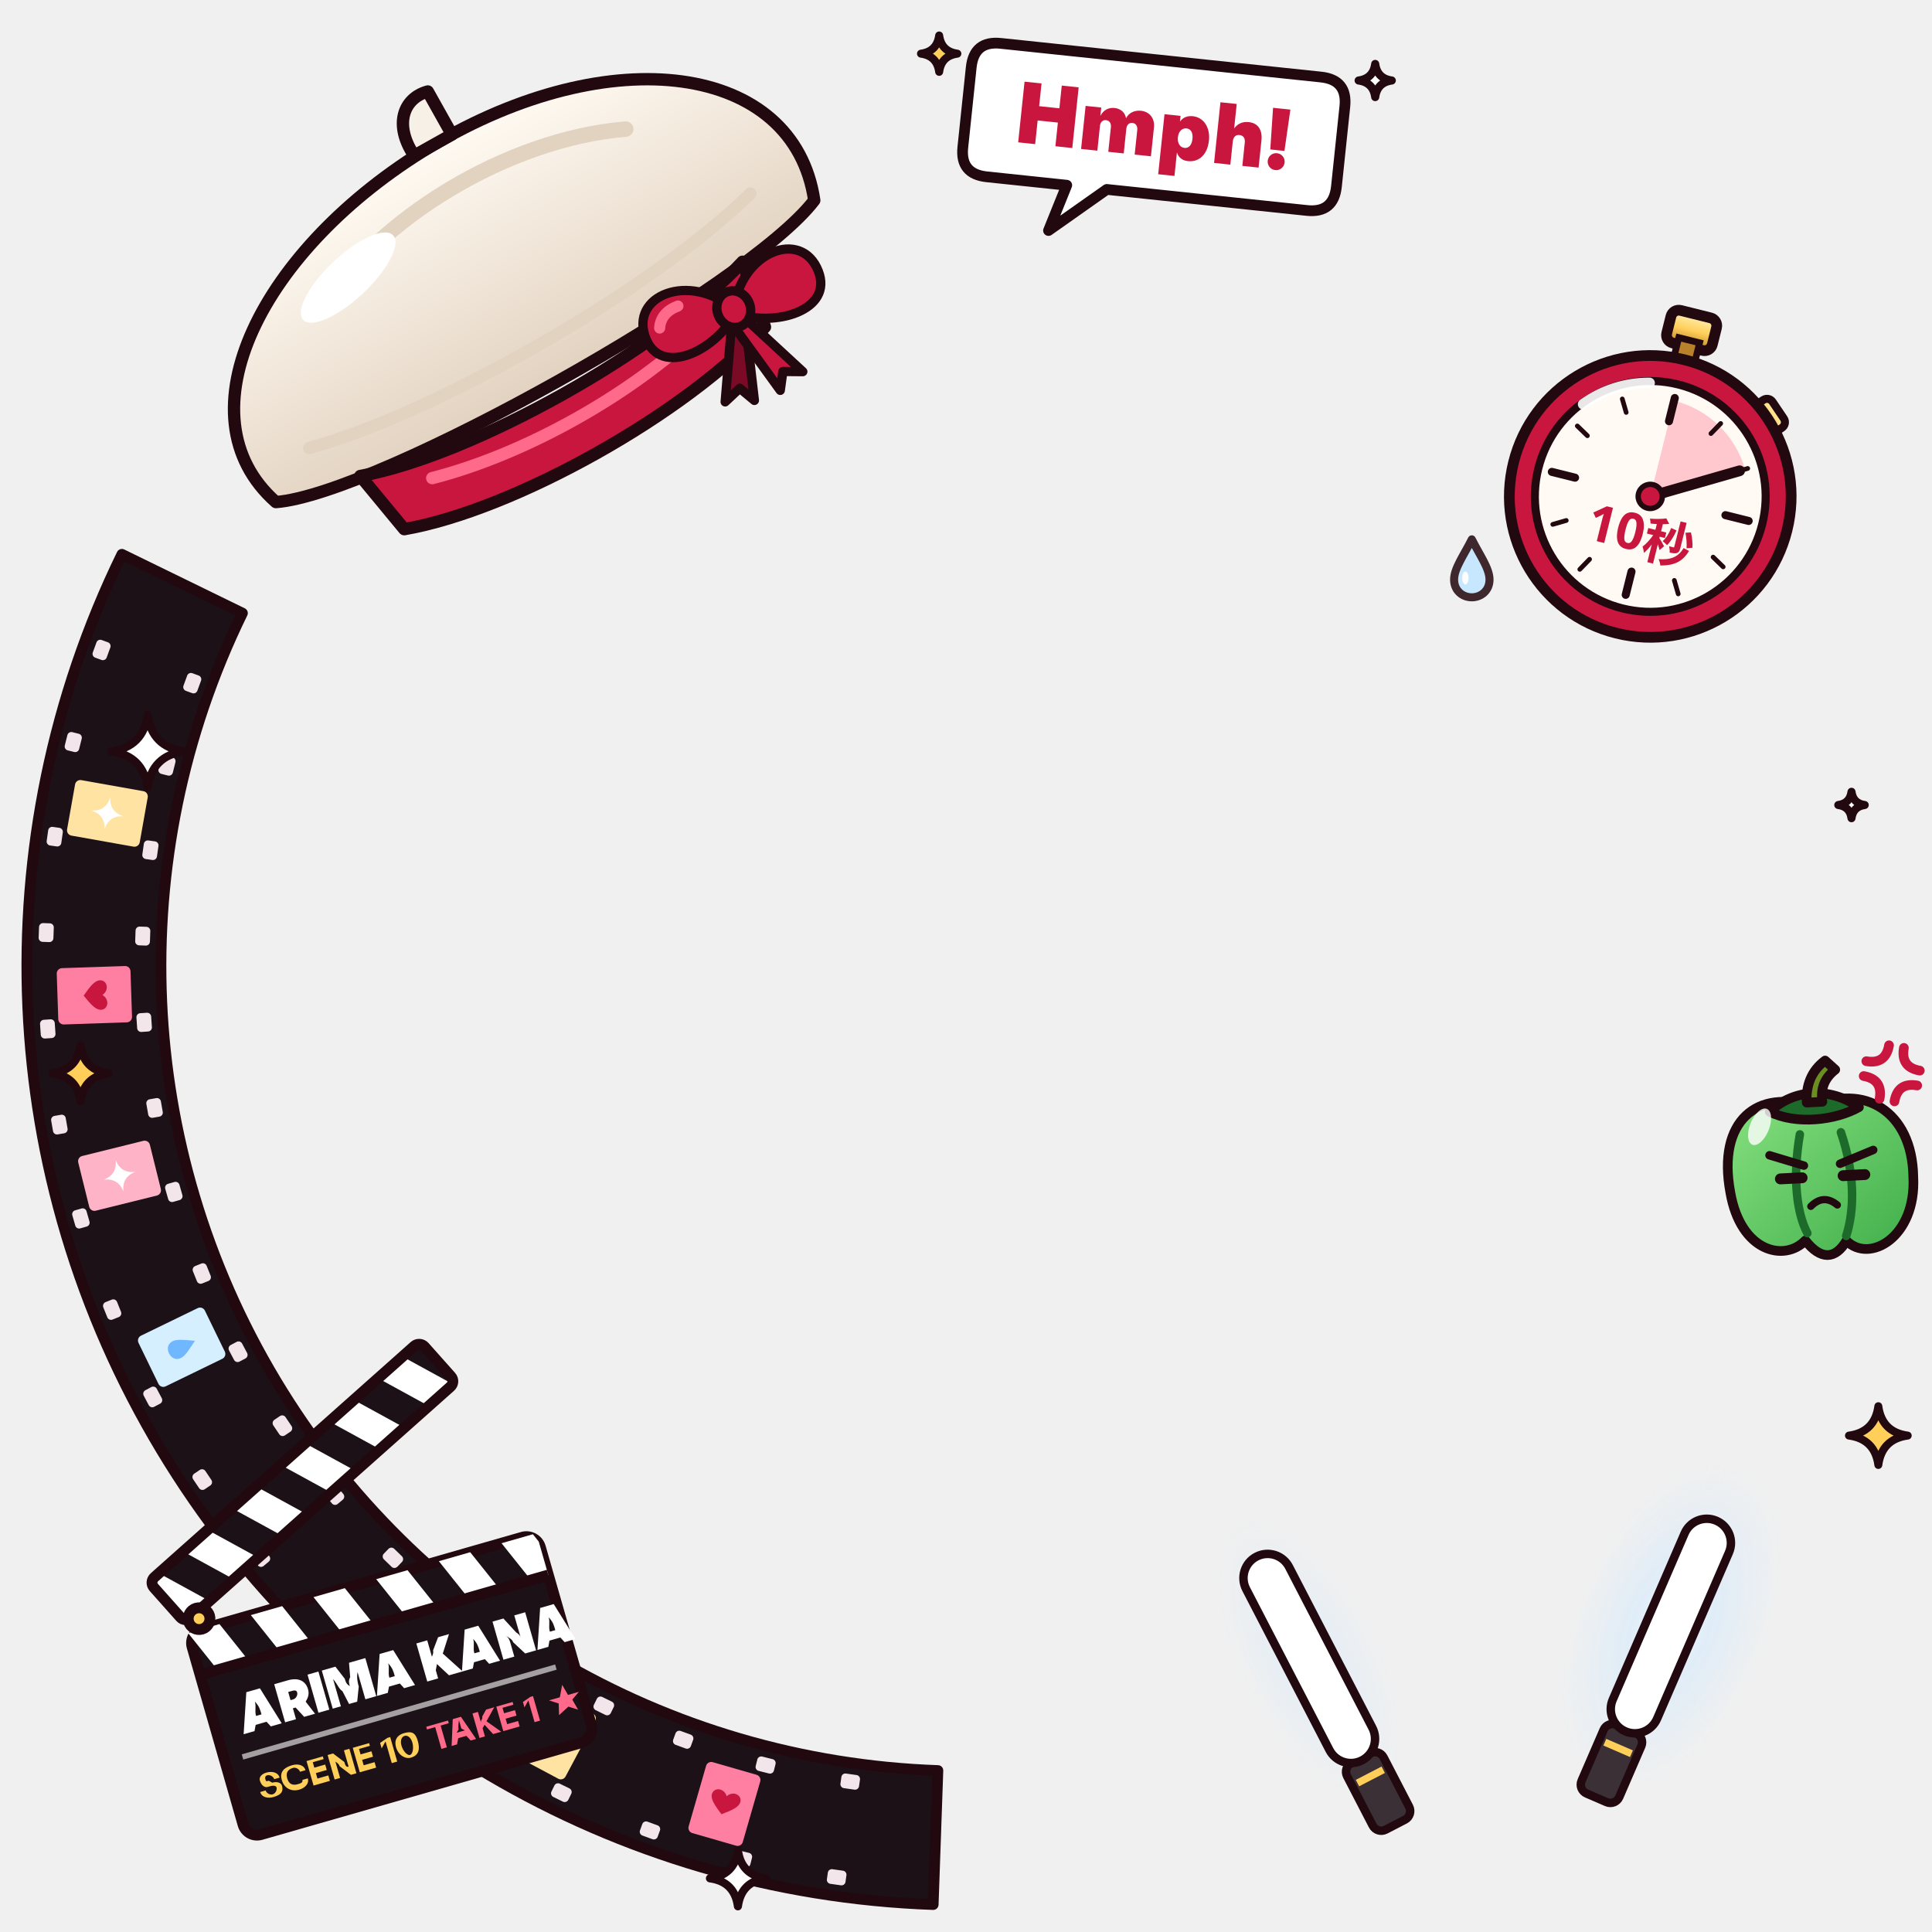
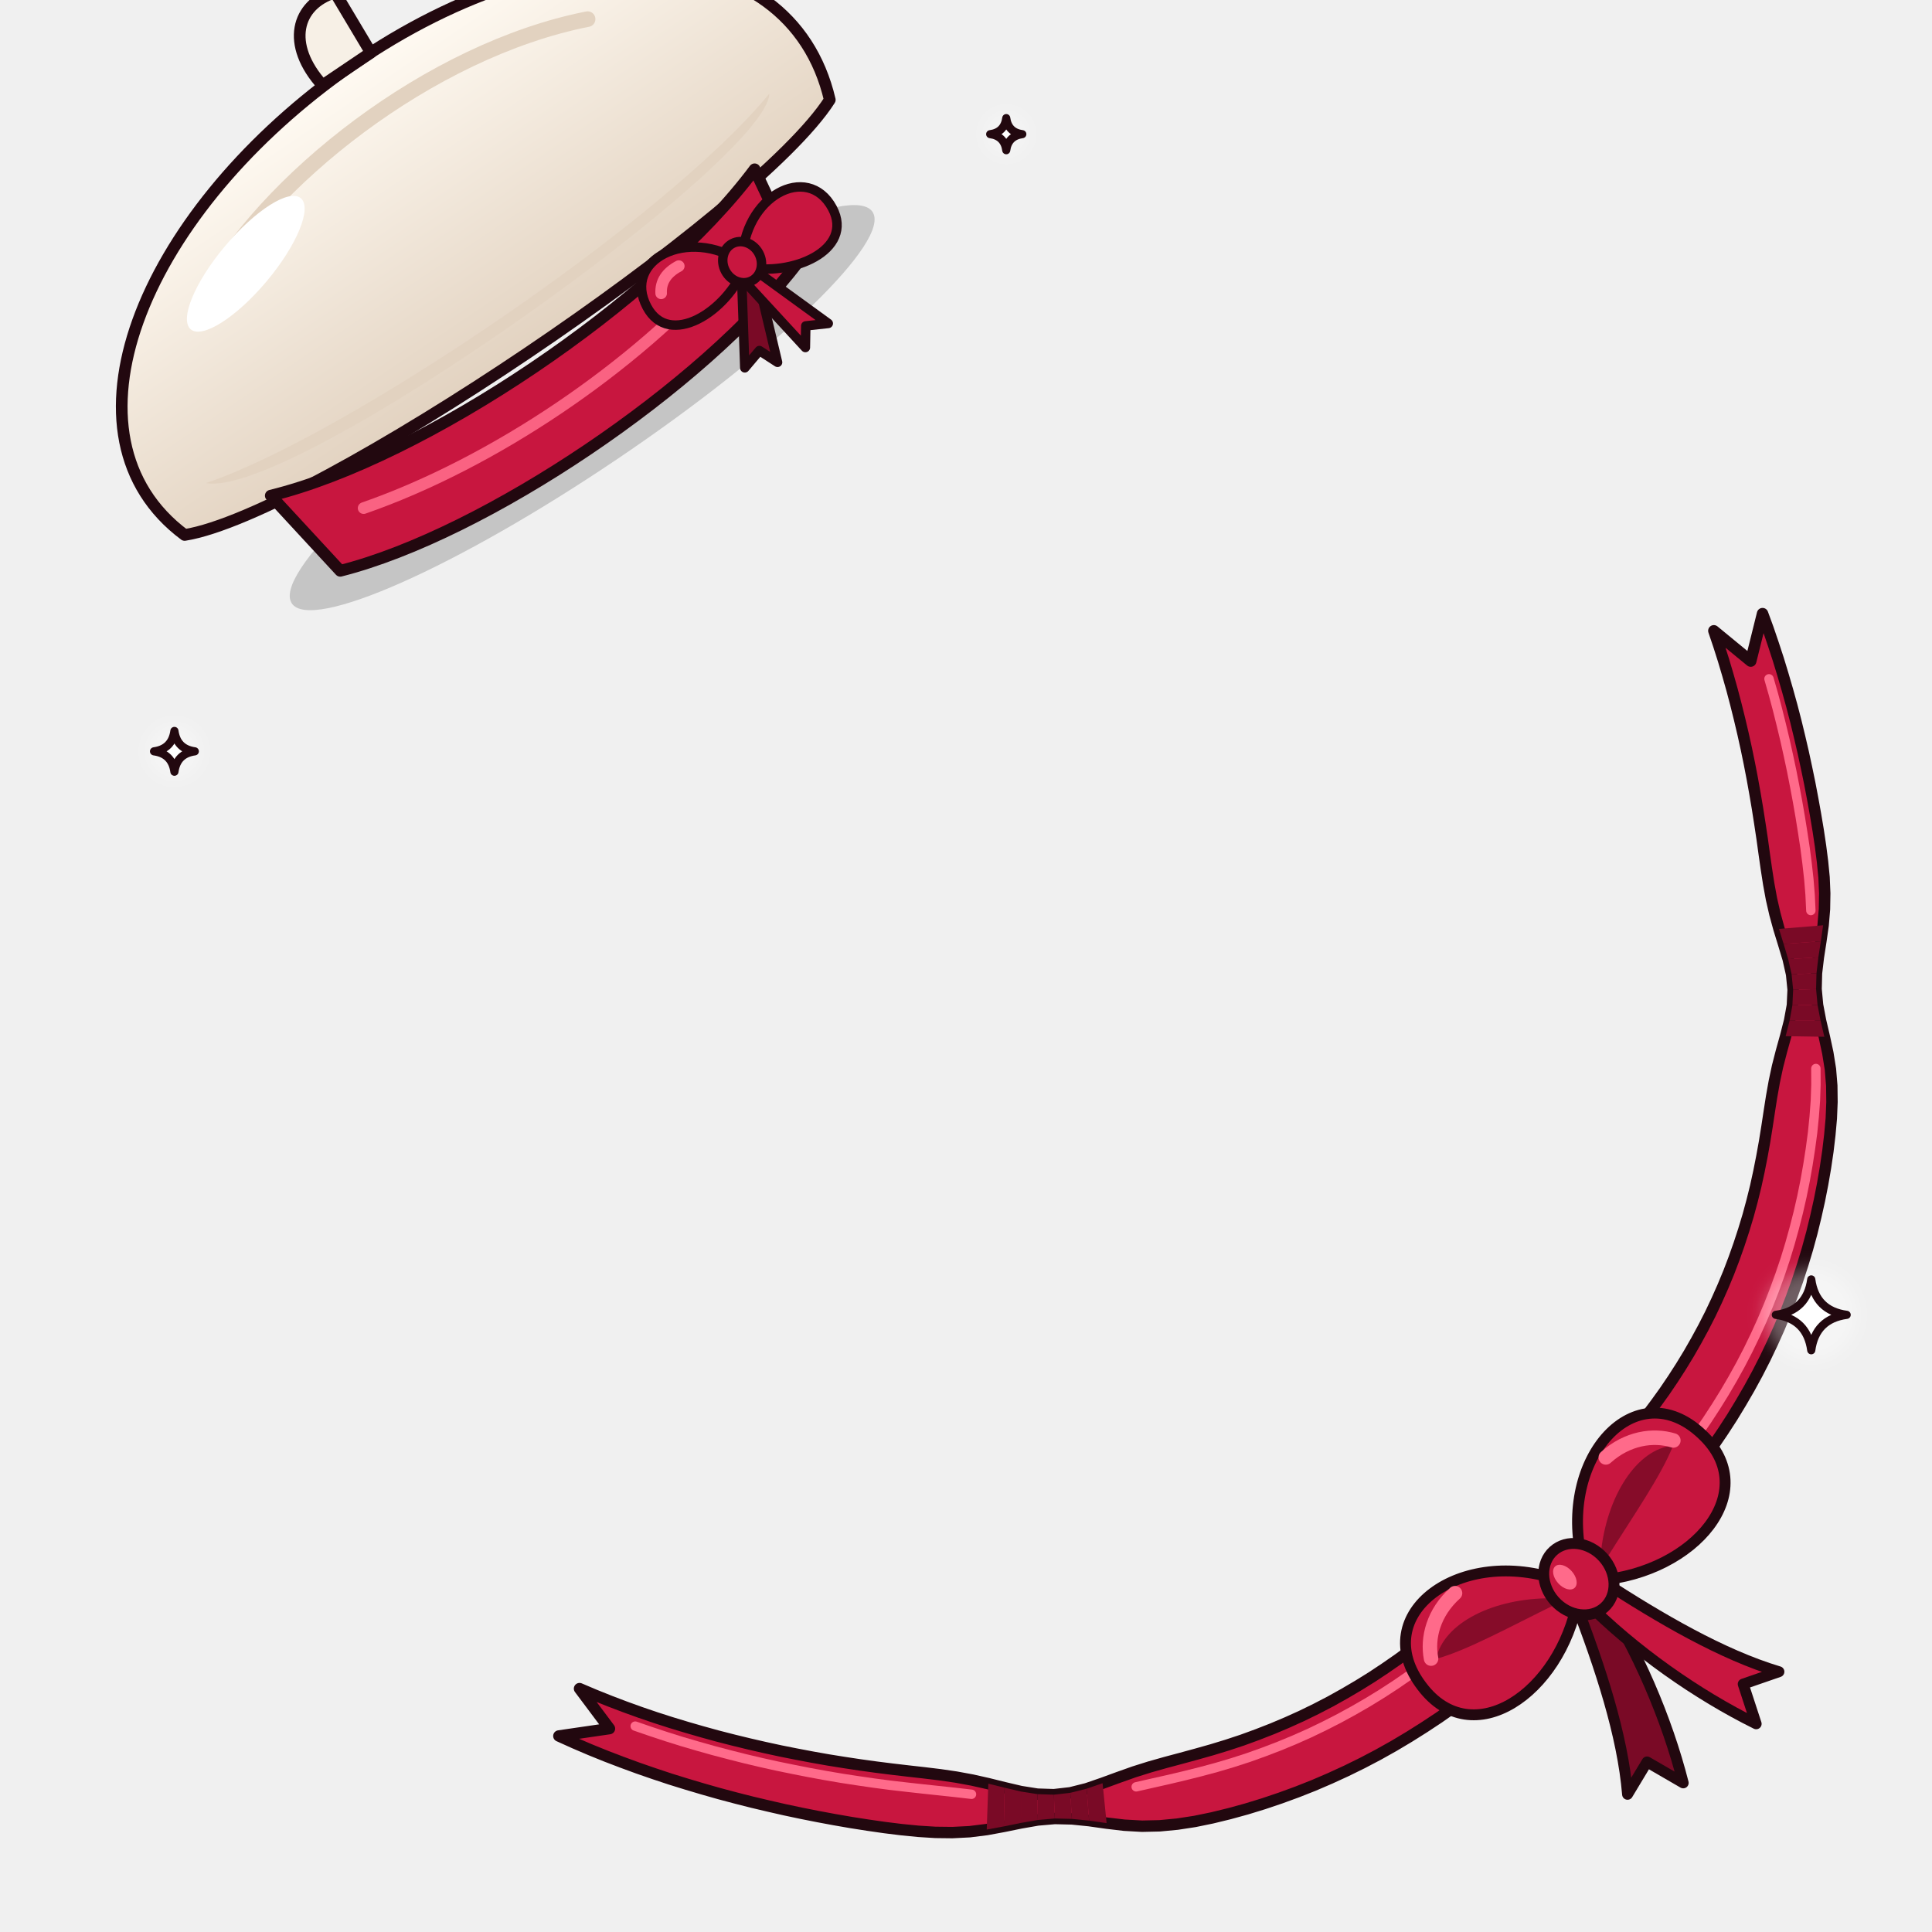
<svg xmlns="http://www.w3.org/2000/svg" width="288" height="288" viewBox="0 0 288 288">
  <defs>
    <linearGradient id="beret" x1="0" y1="0" x2="0" y2="1">
      <stop offset="0" stop-color="#fffaf2" />
      <stop offset="1" stop-color="#e2d2c0" />
    </linearGradient>
    <linearGradient id="velvet" x1="0" y1="0" x2="14" y2="0" gradientUnits="userSpaceOnUse" spreadMethod="reflect">
      <stop offset="0" stop-color="#4e0414" />
      <stop offset="1" stop-color="#d0204a" />
    </linearGradient>
    <linearGradient id="valance" x1="0" y1="0" x2="0" y2="1">
      <stop offset="0" stop-color="#8e0c2c" />
      <stop offset="1" stop-color="#d62650" />
    </linearGradient>
    <linearGradient id="gold" x1="0" y1="0" x2="0" y2="1">
      <stop offset="0" stop-color="#fff0b8" />
      <stop offset="0.5" stop-color="#ffcf5a" />
      <stop offset="1" stop-color="#b9822a" />
    </linearGradient>
    <linearGradient id="spot" x1="0" y1="0" x2="0" y2="1">
      <stop offset="0" stop-color="#fff6e0" stop-opacity="0.65" />
      <stop offset="1" stop-color="#fff6e0" stop-opacity="0.08" />
    </linearGradient>
    <radialGradient id="penGlow">
      <stop offset="0" stop-color="#ffffff" stop-opacity="0.95" />
      <stop offset="0.4" stop-color="#cfe9ff" stop-opacity="0.5" />
      <stop offset="1" stop-color="#cfe9ff" stop-opacity="0" />
    </radialGradient>
    <linearGradient id="pepperShine" x1="0" y1="0" x2="1" y2="1">
      <stop offset="0" stop-color="#86e07f" />
      <stop offset="1" stop-color="#3fae4a" />
    </linearGradient>
    <filter id="blur1" x="-50%" y="-50%" width="200%" height="200%">
      <feGaussianBlur stdDeviation="1.2" />
    </filter>
    <filter id="blur3" x="-50%" y="-50%" width="200%" height="200%">
      <feGaussianBlur stdDeviation="3" />
    </filter>
    <filter id="textGlow" x="-20%" y="-50%" width="140%" height="200%">
      <feGaussianBlur in="SourceAlpha" stdDeviation="1.6" result="b" />
      <feFlood flood-color="#ff6f96" />
      <feComposite in2="b" operator="in" result="g" />
      <feMerge>
        <feMergeNode in="g" />
        <feMergeNode in="SourceGraphic" />
      </feMerge>
    </filter>
  </defs>
-   <path d="M139.11,283.91 A140,140 0 0 1 18.17,82.63 L36.14,91.40 A120,120 0 0 0 139.81,263.93 Z" fill="#1b1116" stroke="#22080f" stroke-width="1.6" stroke-linejoin="round" />
-   <rect x="-1.4" y="-1.1" width="2.8" height="2.2" rx="0.6" fill="#f3e6ea" transform="translate(126.74,265.58) rotate(188.08)" />
-   <rect x="-1.4" y="-1.1" width="2.8" height="2.2" rx="0.6" fill="#f3e6ea" transform="translate(124.72,279.84) rotate(188.08)" />
-   <rect x="-1.4" y="-1.1" width="2.8" height="2.2" rx="0.6" fill="#f3e6ea" transform="translate(114.13,263.11) rotate(194.08)" />
-   <rect x="-1.4" y="-1.1" width="2.8" height="2.2" rx="0.6" fill="#f3e6ea" transform="translate(110.62,277.08) rotate(194.08)" />
-   <rect x="-1.4" y="-1.1" width="2.8" height="2.2" rx="0.6" fill="#f3e6ea" transform="translate(101.84,259.34) rotate(200.08)" />
-   <rect x="-1.4" y="-1.1" width="2.8" height="2.2" rx="0.6" fill="#f3e6ea" transform="translate(96.89,272.86) rotate(200.08)" />
-   <rect x="-1.4" y="-1.1" width="2.8" height="2.2" rx="0.6" fill="#f3e6ea" transform="translate(90.01,254.30) rotate(206.08)" />
-   <rect x="-1.4" y="-1.1" width="2.8" height="2.2" rx="0.6" fill="#f3e6ea" transform="translate(83.68,267.23) rotate(206.08)" />
-   <rect x="-1.4" y="-1.1" width="2.8" height="2.2" rx="0.6" fill="#f3e6ea" transform="translate(78.78,248.05) rotate(212.08)" />
-   <rect x="-1.4" y="-1.1" width="2.8" height="2.2" rx="0.6" fill="#f3e6ea" transform="translate(71.13,260.25) rotate(212.08)" />
-   <rect x="-1.4" y="-1.1" width="2.8" height="2.2" rx="0.6" fill="#f3e6ea" transform="translate(68.26,240.66) rotate(218.08)" />
-   <rect x="-1.4" y="-1.1" width="2.8" height="2.2" rx="0.6" fill="#f3e6ea" transform="translate(59.38,252.00) rotate(218.08)" />
-   <rect x="-1.4" y="-1.1" width="2.8" height="2.2" rx="0.6" fill="#f3e6ea" transform="translate(58.57,232.22) rotate(224.08)" />
-   <rect x="-1.4" y="-1.1" width="2.8" height="2.2" rx="0.6" fill="#f3e6ea" transform="translate(48.56,242.56) rotate(224.08)" />
-   <rect x="-1.4" y="-1.1" width="2.8" height="2.2" rx="0.6" fill="#f3e6ea" transform="translate(49.82,222.80) rotate(230.08)" />
-   <rect x="-1.4" y="-1.1" width="2.8" height="2.2" rx="0.6" fill="#f3e6ea" transform="translate(38.78,232.04) rotate(230.08)" />
-   <rect x="-1.4" y="-1.1" width="2.8" height="2.2" rx="0.6" fill="#f3e6ea" transform="translate(42.10,212.53) rotate(236.08)" />
-   <rect x="-1.4" y="-1.1" width="2.8" height="2.2" rx="0.6" fill="#f3e6ea" transform="translate(30.15,220.56) rotate(236.08)" />
-   <rect x="-1.4" y="-1.1" width="2.8" height="2.2" rx="0.6" fill="#f3e6ea" transform="translate(35.49,201.50) rotate(242.08)" />
-   <rect x="-1.4" y="-1.1" width="2.8" height="2.2" rx="0.6" fill="#f3e6ea" transform="translate(22.77,208.24) rotate(242.08)" />
-   <rect x="-1.4" y="-1.1" width="2.8" height="2.2" rx="0.6" fill="#f3e6ea" transform="translate(30.08,189.84) rotate(248.08)" />
-   <rect x="-1.4" y="-1.1" width="2.8" height="2.2" rx="0.6" fill="#f3e6ea" transform="translate(16.72,195.22) rotate(248.08)" />
-   <rect x="-1.4" y="-1.1" width="2.8" height="2.2" rx="0.6" fill="#f3e6ea" transform="translate(25.91,177.68) rotate(254.08)" />
-   <rect x="-1.4" y="-1.1" width="2.8" height="2.2" rx="0.6" fill="#f3e6ea" transform="translate(12.06,181.63) rotate(254.08)" />
-   <rect x="-1.4" y="-1.1" width="2.8" height="2.2" rx="0.6" fill="#f3e6ea" transform="translate(23.04,165.16) rotate(260.08)" />
-   <rect x="-1.4" y="-1.1" width="2.8" height="2.2" rx="0.6" fill="#f3e6ea" transform="translate(8.85,167.64) rotate(260.08)" />
-   <rect x="-1.4" y="-1.1" width="2.8" height="2.2" rx="0.6" fill="#f3e6ea" transform="translate(21.49,152.40) rotate(266.08)" />
-   <rect x="-1.4" y="-1.1" width="2.8" height="2.2" rx="0.6" fill="#f3e6ea" transform="translate(7.12,153.38) rotate(266.08)" />
-   <rect x="-1.4" y="-1.1" width="2.8" height="2.2" rx="0.6" fill="#f3e6ea" transform="translate(21.28,139.54) rotate(272.08)" />
-   <rect x="-1.4" y="-1.1" width="2.8" height="2.2" rx="0.6" fill="#f3e6ea" transform="translate(6.89,139.02) rotate(272.08)" />
-   <rect x="-1.4" y="-1.1" width="2.8" height="2.2" rx="0.6" fill="#f3e6ea" transform="translate(22.42,126.74) rotate(278.08)" />
-   <rect x="-1.4" y="-1.1" width="2.8" height="2.2" rx="0.6" fill="#f3e6ea" transform="translate(8.16,124.72) rotate(278.08)" />
-   <rect x="-1.4" y="-1.1" width="2.8" height="2.2" rx="0.6" fill="#f3e6ea" transform="translate(24.89,114.13) rotate(284.08)" />
-   <rect x="-1.4" y="-1.1" width="2.8" height="2.2" rx="0.6" fill="#f3e6ea" transform="translate(10.92,110.62) rotate(284.08)" />
-   <rect x="-1.4" y="-1.1" width="2.8" height="2.2" rx="0.6" fill="#f3e6ea" transform="translate(28.66,101.84) rotate(290.08)" />
-   <rect x="-1.4" y="-1.1" width="2.8" height="2.2" rx="0.6" fill="#f3e6ea" transform="translate(15.14,96.89) rotate(290.08)" />
-   <g transform="translate(107.99,268.91) rotate(106.08)">
-     <rect x="-5.5" y="-4.2" width="11" height="8.4" rx="0.8" fill="#ff7fa3" />
-     <path d="M0,1.6 C-0.6,1.1 -2.2,0.1 -2.2,-0.9 C-2.2,-2 -0.7,-2.3 0,-1.2 C0.7,-2.3 2.2,-2 2.2,-0.9 C2.2,0.1 0.6,1.1 0,1.6Z" fill="#c8163f" transform="rotate(-90)" />
+   <path d="M244.51,228.78 L246.15,227.02 L247.79,225.18 L249.40,223.30 L250.97,221.39 L252.51,219.44 L254.00,217.45 L255.45,215.42 L256.85,213.36 L258.21,211.26 L259.51,209.12 L260.77,206.95 L261.97,204.75 L263.11,202.52 L264.19,200.26 L265.22,197.97 L266.18,195.65 L267.08,193.32 L267.93,190.96 L268.71,188.58 L269.43,186.19 L270.09,183.78 L270.68,181.36 L271.22,178.94 L271.70,176.50 L272.12,174.06 L272.48,171.62 L272.77,169.17 L272.99,166.73 L273.09,164.28 L273.06,161.83 L272.86,159.39 L272.47,156.96 L271.95,154.55 L271.39,152.16 L270.94,149.80 L270.72,147.44 L270.78,145.08 L271.06,142.71 L271.43,140.32 L271.77,137.93 L271.97,135.54 L272.01,133.16 L271.91,130.79 L271.68,128.44 L271.38,126.10 L271.03,123.76 L270.64,121.43 L270.22,119.10 L269.78,116.78 L269.30,114.46 L268.80,112.14 L268.26,109.82 L267.70,107.51 L267.10,105.20 L266.46,102.89 L265.79,100.59 L265.09,98.29 L264.34,96.00 L263.56,93.71 L262.74,91.47 L260.98,98.55 L255.48,94.03 L256.22,96.22 L256.91,98.39 L257.56,100.58 L258.18,102.77 L258.76,104.97 L259.31,107.18 L259.83,109.39 L260.32,111.61 L260.78,113.84 L261.21,116.07 L261.61,118.30 L261.99,120.54 L262.34,122.78 L262.68,125.03 L262.99,127.28 L263.31,129.52 L263.66,131.77 L264.07,134.01 L264.58,136.24 L265.19,138.47 L265.88,140.71 L266.56,142.97 L267.07,145.24 L267.30,147.54 L267.19,149.85 L266.77,152.16 L266.18,154.46 L265.55,156.73 L264.97,158.99 L264.49,161.24 L264.09,163.49 L263.74,165.73 L263.40,167.97 L263.04,170.20 L262.64,172.42 L262.20,174.64 L261.72,176.84 L261.18,179.02 L260.59,181.20 L259.94,183.35 L259.24,185.49 L258.49,187.61 L257.69,189.71 L256.83,191.78 L255.92,193.83 L254.96,195.86 L253.94,197.86 L252.87,199.83 L251.76,201.77 L250.59,203.69 L249.38,205.57 L248.12,207.43 L246.81,209.25 L245.46,211.05 L244.07,212.81 L242.65,214.54 L241.18,216.24 L239.68,217.91 L238.14,219.55 L236.53,221.20 Z" fill="#c8163f" stroke="#22080f" stroke-width="1.7" stroke-linejoin="round" />
+   <path d="M271.95,154.55 L271.39,152.16 L266.77,152.16 L266.18,154.46 Z" fill="#7a0a26" />
+   <path d="M271.39,152.16 L270.94,149.80 L267.19,149.85 L266.77,152.16 Z" fill="#7a0a26" />
+   <path d="M270.94,149.80 L270.72,147.44 L267.30,147.54 L267.19,149.85 Z" fill="#7a0a26" />
+   <path d="M270.72,147.44 L270.78,145.08 L267.07,145.24 L267.30,147.54 Z" fill="#7a0a26" />
+   <path d="M270.78,145.08 L271.06,142.71 L266.56,142.97 L267.07,145.24 Z" fill="#7a0a26" />
+   <path d="M271.06,142.71 L271.43,140.32 L265.88,140.71 L266.56,142.97 Z" fill="#7a0a26" />
+   <path d="M271.43,140.32 L271.77,137.93 L265.19,138.47 L265.88,140.71 Z" fill="#7a0a26" />
+   <polyline points="242.32,226.70 243.94,224.96 245.56,223.18 247.14,221.36 248.68,219.51 250.19,217.62 251.65,215.69 253.07,213.73 254.45,211.73 255.78,209.69 257.06,207.63 258.29,205.53 259.47,203.40 260.59,201.24 261.65,199.05 262.66,196.83 263.61,194.59 264.50,192.32 265.33,190.04 266.11,187.73 266.82,185.41 267.47,183.07 268.07,180.72 268.61,178.36 269.09,175.99 269.51,173.61 269.88,171.23 270.20,168.84 270.44,166.45 270.62,164.06 270.70,161.67 270.69,159.28" fill="none" stroke="#ff6a8a" stroke-width="1.4" stroke-linecap="round" />
+   <polyline points="269.94,135.73 269.83,133.39 269.64,131.06 269.38,128.74 269.08,126.42 268.73,124.11 268.36,121.80 267.96,119.50 267.53,117.20 267.08,114.90 266.59,112.60 266.08,110.31 265.53,108.02 264.96,105.74 264.35,103.46 263.70,101.19" fill="none" stroke="#ff6a8a" stroke-width="1.4" stroke-linecap="round" />
+   <path d="M221.22,236.52 L219.46,238.21 L217.71,239.83 L215.92,241.42 L214.10,242.96 L212.24,244.46 L210.35,245.92 L208.43,247.33 L206.47,248.69 L204.48,250.01 L202.45,251.27 L200.39,252.48 L198.31,253.64 L196.19,254.74 L194.04,255.79 L191.87,256.77 L189.67,257.70 L187.44,258.57 L185.20,259.39 L182.93,260.14 L180.64,260.84 L178.33,261.49 L176.02,262.12 L173.70,262.74 L171.37,263.40 L169.05,264.13 L166.71,264.96 L164.36,265.82 L161.98,266.64 L159.55,267.25 L157.10,267.53 L154.64,267.45 L152.18,267.06 L149.75,266.49 L147.33,265.89 L144.93,265.35 L142.54,264.91 L140.15,264.56 L137.76,264.27 L135.36,264.00 L132.97,263.72 L130.59,263.42 L128.20,263.09 L125.82,262.73 L123.45,262.35 L121.08,261.93 L118.71,261.48 L116.35,261.01 L114.00,260.50 L111.65,259.96 L109.31,259.39 L106.97,258.79 L104.65,258.15 L102.33,257.48 L100.02,256.78 L97.72,256.04 L95.43,255.26 L93.16,254.44 L90.90,253.58 L88.65,252.68 L86.39,251.72 L90.85,257.68 L83.31,258.78 L85.62,259.82 L87.98,260.83 L90.35,261.79 L92.73,262.70 L95.13,263.58 L97.53,264.41 L99.94,265.21 L102.36,265.96 L104.78,266.68 L107.21,267.37 L109.65,268.02 L112.09,268.64 L114.54,269.22 L116.99,269.78 L119.45,270.30 L121.92,270.79 L124.39,271.25 L126.87,271.68 L129.36,272.07 L131.86,272.43 L134.37,272.74 L136.89,272.99 L139.42,273.15 L141.97,273.18 L144.53,273.05 L147.09,272.73 L149.64,272.26 L152.18,271.74 L154.71,271.30 L157.24,271.08 L159.78,271.14 L162.35,271.40 L164.96,271.77 L167.59,272.08 L170.24,272.23 L172.87,272.17 L175.50,271.92 L178.11,271.52 L180.69,270.99 L183.27,270.36 L185.82,269.66 L188.36,268.88 L190.88,268.03 L193.37,267.12 L195.85,266.14 L198.29,265.09 L200.71,263.98 L203.09,262.81 L205.45,261.57 L207.77,260.27 L210.05,258.91 L212.29,257.50 L214.50,256.04 L216.67,254.52 L218.79,252.95 L220.88,251.34 L222.92,249.69 L224.92,247.99 L226.88,246.26 L228.76,244.53 Z" fill="#c8163f" stroke="#22080f" stroke-width="1.7" stroke-linejoin="round" />
+   <path d="M164.36,265.82 L161.98,266.64 L162.35,271.40 L164.96,271.77 Z" fill="#7a0a26" />
+   <path d="M161.98,266.64 L159.55,267.25 L159.78,271.14 L162.35,271.40 Z" fill="#7a0a26" />
+   <path d="M159.55,267.25 L157.10,267.53 L157.24,271.08 L159.78,271.14 Z" fill="#7a0a26" />
+   <path d="M157.10,267.53 L154.64,267.45 L154.71,271.30 L157.24,271.08 Z" fill="#7a0a26" />
+   <path d="M154.64,267.45 L152.18,267.06 L152.18,271.74 L154.71,271.30 Z" fill="#7a0a26" />
+   <path d="M152.18,267.06 L149.75,266.49 L149.64,272.26 L152.18,271.74 Z" fill="#7a0a26" />
+   <path d="M149.75,266.49 L147.33,265.89 L147.09,272.73 L149.64,272.26 Z" fill="#7a0a26" />
+   <polyline points="223.29,238.72 221.50,240.42 219.69,242.08 217.84,243.69 215.96,245.27 214.04,246.80 212.09,248.28 210.10,249.72 208.07,251.12 206.01,252.46 203.91,253.75 201.78,254.98 199.62,256.16 197.43,257.28 195.21,258.35 192.96,259.35 190.69,260.29 188.39,261.17 186.07,262.00 183.72,262.76 181.36,263.46 178.98,264.10 176.59,264.70 174.19,265.27 171.79,265.81 169.37,266.36" fill="none" stroke="#ff6a8a" stroke-width="1.4" stroke-linecap="round" />
+   <polyline points="144.82,267.47 142.38,267.19 139.95,266.93 137.52,266.67 135.09,266.40 132.67,266.12 130.25,265.80 127.84,265.45 125.43,265.08 123.03,264.67 120.63,264.23 118.24,263.76 115.85,263.27 113.47,262.74 111.10,262.18 108.73,261.58 106.37,260.96 104.02,260.30 101.67,259.61 99.34,258.88 97.01,258.11 94.69,257.31" fill="none" stroke="#ff6a8a" stroke-width="1.4" stroke-linecap="round" />
+   <g transform="translate(235.00,235.00) rotate(-42.00) scale(27.00)">
+     <g transform="rotate(-0.25)">
+       <path d="M-0.1,0.1 C-0.24,0.46 -0.4,0.82 -0.6,1.08 L-0.4,1.02 L-0.33,1.24 C-0.16,0.92 -0.02,0.52 0.04,0.14 Z" fill="#7a0a26" stroke="#22080f" stroke-width="0.06" stroke-linejoin="round" />
+     </g>
+     <g transform="scale(-1,1) rotate(-6.25)">
+       <path d="M-0.1,0.1 C-0.24,0.46 -0.4,0.82 -0.6,1.08 L-0.4,1.02 L-0.33,1.24 C-0.16,0.92 -0.02,0.52 0.04,0.14 Z" fill="#c8163f" stroke="#22080f" stroke-width="0.06" stroke-linejoin="round" />
+     </g>
+     <path d="M-0.08,-0.04 C-0.36,-0.56 -1.0,-0.62 -1.04,-0.12 C-1.08,0.34 -0.5,0.42 -0.08,0.1 Z" fill="#c8163f" stroke="#22080f" stroke-width="0.06" stroke-linejoin="round" />
+     <path d="M-0.08,-0.04 C-0.36,-0.56 -1.0,-0.62 -1.04,-0.12 C-1.08,0.34 -0.5,0.42 -0.08,0.1 Z" fill="#c8163f" stroke="#22080f" stroke-width="0.06" stroke-linejoin="round" transform="scale(-1,1)" />
+     <path d="M-0.18,0 C-0.42,-0.22 -0.72,-0.3 -0.88,-0.18 C-0.72,-0.1 -0.46,-0.04 -0.18,0.04 Z" fill="#7a0a26" opacity="0.85" />
+     <path d="M-0.18,0 C-0.42,-0.22 -0.72,-0.3 -0.88,-0.18 C-0.72,-0.1 -0.46,-0.04 -0.18,0.04 Z" fill="#7a0a26" opacity="0.85" transform="scale(-1,1)" />
+     <path d="M-0.56,-0.38 C-0.72,-0.38 -0.84,-0.3 -0.9,-0.2" fill="none" stroke="#ff6a8a" stroke-width="0.08" stroke-linecap="round" />
+     <path d="M0.56,-0.38 C0.72,-0.38 0.84,-0.3 0.9,-0.2" fill="none" stroke="#ff6a8a" stroke-width="0.08" stroke-linecap="round" />
+     <ellipse cx="0" cy="0.02" rx="0.18" ry="0.21" fill="#c8163f" stroke="#22080f" stroke-width="0.06" stroke-linejoin="round" />
+     <ellipse cx="-0.05" cy="-0.04" rx="0.05" ry="0.08" fill="#ff6a8a" />
  </g>
-   <g transform="translate(82.81,258.70) rotate(118.08)">
-     <rect x="-5.5" y="-4.2" width="11" height="8.4" rx="0.8" fill="#ffe3a3" />
-     <path d="M0,-1 Q0.12,-0.12 1,0 Q0.12,0.12 0,1 Q-0.12,0.12 -1,0 Q-0.12,-0.12 0,-1 Z" transform="scale(2.4)" fill="#fff" />
+   <g transform="translate(74.00,47.00) rotate(-34.00) scale(58.00)">
+     <ellipse cx="0.05" cy="0.32" rx="0.9" ry="0.16" fill="#000" opacity="0.18" />
+     <path d="M-0.98,0.02 C-1.12,-0.38 -0.62,-0.72 0.02,-0.74 C0.7,-0.76 1.18,-0.4 1.02,0.02 C0.7,0.16 -0.68,0.16 -0.98,0.02 Z" fill="url(#beret)" stroke="#22080f" stroke-width="0.03" stroke-linejoin="round" />
+     <path d="M-0.86,-0.06 C-0.5,0.04 0.5,0.04 0.9,-0.08 C0.8,0.06 -0.7,0.1 -0.86,-0.06 Z" fill="#e2d2c0" />
+     <path d="M-0.6,-0.46 C-0.3,-0.62 0.24,-0.66 0.62,-0.5" fill="none" stroke="#e2d2c0" stroke-width="0.04" stroke-linecap="round" />
+     <ellipse cx="-0.46" cy="-0.47" rx="0.22" ry="0.07" transform="rotate(-16 -0.46 -0.47)" fill="#fff" />
+     <clipPath id="domeClip">
+       <path d="M-0.98,0.02 C-1.12,-0.38 -0.62,-0.72 0.02,-0.74 C0.7,-0.76 1.18,-0.4 1.02,0.02 C0.7,0.16 -0.68,0.16 -0.98,0.02 Z" />
+     </clipPath>
+     <g clip-path="url(#domeClip)">
+       <rect x="3.00" y="-1" width="0.22" height="1.4" fill="#fff" opacity="0.75" transform="rotate(24 3.00 0)" />
+       <rect x="3.32" y="-1" width="0.07" height="1.4" fill="#fff" opacity="0.6" transform="rotate(24 3.32 0)" />
+     </g>
+     <path d="M-0.04,-0.74 C-0.06,-0.88 0.02,-0.95 0.12,-0.92 L0.11,-0.74 Z" fill="#f7f0e6" stroke="#22080f" stroke-width="0.03" stroke-linejoin="round" />
+     <path d="M-0.74,0.06 C-0.36,0.2 0.36,0.2 0.76,0.06 L0.72,0.32 C0.34,0.45 -0.34,0.45 -0.7,0.32 Z" fill="#c8163f" stroke="#22080f" stroke-width="0.03" stroke-linejoin="round" />
+     <path d="M-0.56,0.22 C-0.22,0.31 0.22,0.31 0.56,0.22" fill="none" stroke="#ff6a8a" stroke-width="0.03" stroke-linecap="round" opacity="0.9" />
  </g>
-   <g transform="translate(60.30,243.47) rotate(130.08)">
-     <rect x="-5.5" y="-4.2" width="11" height="8.4" rx="0.8" fill="#ffd0dc" />
-     <g transform="rotate(-90)">
-       <ellipse cx="0" cy="-0.3" rx="2.6" ry="1.5" fill="#fff" />
-       <rect x="-2" y="0.6" width="4" height="0.9" fill="#c8163f" />
-     </g>
+   <g transform="translate(110.63,39.08) rotate(-28.00) scale(15.66)">
+     <path d="M-0.05,0.08 L-0.45,0.9 L-0.25,0.82 L-0.15,1.0 L0.08,0.12 Z" fill="#7a0a26" stroke="#22080f" stroke-width="0.09" stroke-linejoin="round" />
+     <path d="M-0.05,0.08 L-0.45,0.9 L-0.25,0.82 L-0.15,1.0 L0.08,0.12 Z" fill="#c8163f" stroke="#22080f" stroke-width="0.09" stroke-linejoin="round" transform="scale(-1,1)" />
+     <path d="M0,0 C-0.3,-0.55 -1,-0.55 -1,-0.05 C-1,0.4 -0.35,0.35 0,0.05 Z" fill="#c8163f" stroke="#22080f" stroke-width="0.09" stroke-linejoin="round" />
+     <path d="M0,0 C-0.3,-0.55 -1,-0.55 -1,-0.05 C-1,0.4 -0.35,0.35 0,0.05 Z" fill="#c8163f" stroke="#22080f" stroke-width="0.09" stroke-linejoin="round" transform="scale(-1,1)" />
+     <path d="M-0.55,-0.25 Q-0.75,-0.25 -0.82,-0.1" fill="none" stroke="#ff6a8a" stroke-width="0.11" stroke-linecap="round" />
+     <ellipse rx="0.18" ry="0.2" fill="#c8163f" stroke="#22080f" stroke-width="0.09" stroke-linejoin="round" />
  </g>
-   <g transform="translate(41.45,223.89) rotate(142.08)">
-     <rect x="-5.5" y="-4.2" width="11" height="8.4" rx="0.8" fill="#c9f0c3" />
-     <g transform="rotate(-90)">
-       <ellipse cx="0" cy="0.5" rx="1.9" ry="2" fill="#2f8f3a" />
-       <rect x="-0.3" y="-2.2" width="0.6" height="1.2" fill="#6b8e23" />
-     </g>
-   </g>
-   <g transform="translate(27.08,200.83) rotate(154.08)">
-     <rect x="-5.5" y="-4.2" width="11" height="8.4" rx="0.8" fill="#d5efff" />
-     <path d="M0,-2.2 C0.7,-1 1.4,0 1.4,0.8 C1.4,1.7 0.7,2.1 0,2.1 C-0.7,2.1 -1.4,1.7 -1.4,0.8 C-1.4,0 -0.7,-1 0,-2.2Z" fill="#6fb8ff" transform="rotate(-90)" />
-   </g>
-   <g transform="translate(17.82,175.27) rotate(166.08)">
-     <rect x="-5.5" y="-4.2" width="11" height="8.4" rx="0.8" fill="#ffb3c6" />
-     <path d="M0,-1 Q0.12,-0.12 1,0 Q0.12,0.12 0,1 Q-0.12,0.12 -1,0 Q-0.12,-0.12 0,-1 Z" transform="scale(2.4)" fill="#fff" />
-   </g>
-   <g transform="translate(14.07,148.36) rotate(178.08)">
-     <rect x="-5.5" y="-4.2" width="11" height="8.4" rx="0.8" fill="#ff7fa3" />
-     <path d="M0,1.6 C-0.6,1.1 -2.2,0.1 -2.2,-0.9 C-2.2,-2 -0.7,-2.3 0,-1.2 C0.7,-2.3 2.2,-2 2.2,-0.9 C2.2,0.1 0.6,1.1 0,1.6Z" fill="#c8163f" transform="rotate(-90)" />
-   </g>
-   <g transform="translate(16.01,121.25) rotate(190.08)">
-     <rect x="-5.5" y="-4.2" width="11" height="8.4" rx="0.8" fill="#ffe3a3" />
-     <path d="M0,-1 Q0.12,-0.12 1,0 Q0.12,0.12 0,1 Q-0.12,0.12 -1,0 Q-0.12,-0.12 0,-1 Z" transform="scale(2.4)" fill="#fff" />
-   </g>
-   <g transform="translate(208.00,272.00) rotate(-27.38) scale(18.00)">
-     <ellipse cx="0" cy="-1.55" rx="0.57" ry="1.27" fill="url(#penGlow)" opacity="0.59" />
-     <rect x="-0.17" y="-0.62" width="0.34" height="0.62" rx="0.08" fill="#3a3036" stroke="#22080f" stroke-width="0.07" />
-     <rect x="-0.12" y="-0.48" width="0.24" height="0.06" fill="#ffcf5a" />
-     <rect x="-0.2" y="-2.5" width="0.4" height="1.9" rx="0.2" fill="#ffffff" stroke="#22080f" stroke-width="0.07" />
-     <rect x="-0.09" y="-2.35" width="0.08" height="1.5" rx="0.04" fill="#fff" opacity="0.9" />
-   </g>
-   <g transform="translate(238.00,268.00) rotate(23.38) scale(18.00)">
-     <ellipse cx="0" cy="-1.55" rx="0.78" ry="1.43" fill="url(#penGlow)" opacity="0.96" />
-     <rect x="-0.17" y="-0.62" width="0.34" height="0.62" rx="0.08" fill="#3a3036" stroke="#22080f" stroke-width="0.07" />
-     <rect x="-0.12" y="-0.48" width="0.24" height="0.06" fill="#ffcf5a" />
-     <rect x="-0.2" y="-2.5" width="0.4" height="1.9" rx="0.2" fill="#ffffff" stroke="#22080f" stroke-width="0.07" />
-     <rect x="-0.09" y="-2.35" width="0.08" height="1.5" rx="0.04" fill="#fff" opacity="0.9" />
-   </g>
-   <g transform="translate(270.00,160.00) rotate(-2.94) scale(18.00)">
-     <path d="M0,0.28 C-0.45,0.1 -0.8,0.35 -0.72,0.95 C-0.66,1.45 -0.3,1.55 -0.12,1.38 C0,1.55 0.12,1.55 0.22,1.4 C0.4,1.6 0.8,1.4 0.8,0.9 C0.82,0.35 0.42,0.1 0,0.28 Z" fill="url(#pepperShine)" stroke="#22080f" stroke-width="0.08" stroke-linejoin="round" />
-     <path d="M-0.12,0.5 C-0.2,0.85 -0.18,1.15 -0.1,1.32 M0.22,0.5 C0.32,0.85 0.3,1.15 0.22,1.36" fill="none" stroke="#1d6b2a" stroke-width="0.07" stroke-linecap="round" />
-     <path d="M-0.36,0.3 C-0.15,0.12 0.15,0.12 0.38,0.3 C0.18,0.4 -0.15,0.42 -0.36,0.3 Z" fill="#1d6b2a" stroke="#22080f" stroke-width="0.08" stroke-linejoin="round" />
-     <path d="M-0.05,0.24 C-0.05,0.1 0,-0.02 0.12,-0.1 L0.2,-0.02 C0.1,0.05 0.07,0.14 0.08,0.24 Z" fill="#6b8e23" stroke="#22080f" stroke-width="0.08" stroke-linejoin="round" />
-     <path d="M-0.38,0.66 L-0.1,0.76 M0.48,0.66 L0.2,0.76" stroke="#22080f" stroke-width="0.07" stroke-linecap="round" />
-     <path d="M-0.3,0.86 L-0.12,0.86 M0.22,0.86 L0.4,0.86" stroke="#22080f" stroke-width="0.09" stroke-linecap="round" />
-     <path d="M-0.06,1.1 Q0.05,1.0 0.16,1.1" fill="none" stroke="#22080f" stroke-width="0.06" stroke-linecap="round" />
-     <ellipse cx="-0.45" cy="0.42" rx="0.08" ry="0.16" transform="rotate(25 -0.45 0.42)" fill="#fff" opacity="0.8" />
-   </g>
-   <g transform="translate(282.00,160.00) rotate(10.00) scale(4.50)">
-     <path d="M0.25,0.9 Q0.25,0.25 0.9,0.25" fill="none" stroke="#c8163f" stroke-width="0.32" stroke-linecap="round" transform="rotate(0)" />
-     <path d="M0.25,0.9 Q0.25,0.25 0.9,0.25" fill="none" stroke="#c8163f" stroke-width="0.32" stroke-linecap="round" transform="rotate(90)" />
-     <path d="M0.25,0.9 Q0.25,0.25 0.9,0.25" fill="none" stroke="#c8163f" stroke-width="0.32" stroke-linecap="round" transform="rotate(180)" />
-     <path d="M0.25,0.9 Q0.25,0.25 0.9,0.25" fill="none" stroke="#c8163f" stroke-width="0.32" stroke-linecap="round" transform="rotate(270)" />
-   </g>
-   <g transform="translate(246.00,74.00) rotate(14) scale(1.00)">
-     <rect x="-3.5" y="-28" width="7" height="5" rx="1.2" fill="url(#gold)" stroke="#22080f" stroke-width="1.6" />
-     <rect x="-1.6" y="-24" width="3.2" height="4" fill="#b9822a" stroke="#22080f" stroke-width="1.0" />
-     <rect x="-2.5" y="-23" width="5" height="4" rx="1" fill="url(#gold)" stroke="#22080f" stroke-width="1.2" transform="rotate(42)" />
-     <circle r="21" fill="#c8163f" stroke="#22080f" stroke-width="1.6" />
-     <circle r="17.2" fill="#fffaf4" stroke="#22080f" stroke-width="1.2" />
-   </g>
-   <g transform="translate(246.00,74.00) rotate(14)">
-     <path d="M0,0 L0,-14.70 A14.70,14.70 0 0 1 12.73,-7.35 Z" fill="#ff6a8a" opacity="0.35" />
-     <line x1="0.00" y1="-11.55" x2="0.00" y2="-15.12" stroke="#22080f" stroke-width="1.20" stroke-linecap="round" />
-     <line x1="6.51" y1="-11.28" x2="7.56" y2="-13.09" stroke="#22080f" stroke-width="0.70" stroke-linecap="round" />
-     <line x1="11.28" y1="-6.51" x2="13.09" y2="-7.56" stroke="#22080f" stroke-width="0.70" stroke-linecap="round" />
-     <line x1="11.55" y1="0.00" x2="15.12" y2="0.00" stroke="#22080f" stroke-width="1.20" stroke-linecap="round" />
-     <line x1="11.28" y1="6.51" x2="13.09" y2="7.56" stroke="#22080f" stroke-width="0.70" stroke-linecap="round" />
-     <line x1="6.51" y1="11.28" x2="7.56" y2="13.09" stroke="#22080f" stroke-width="0.70" stroke-linecap="round" />
-     <line x1="0.00" y1="11.55" x2="0.00" y2="15.12" stroke="#22080f" stroke-width="1.20" stroke-linecap="round" />
-     <line x1="-6.51" y1="11.28" x2="-7.56" y2="13.09" stroke="#22080f" stroke-width="0.70" stroke-linecap="round" />
-     <line x1="-11.28" y1="6.51" x2="-13.09" y2="7.56" stroke="#22080f" stroke-width="0.70" stroke-linecap="round" />
-     <line x1="-11.55" y1="0.00" x2="-15.12" y2="0.00" stroke="#22080f" stroke-width="1.20" stroke-linecap="round" />
-     <line x1="-11.28" y1="-6.51" x2="-13.09" y2="-7.56" stroke="#22080f" stroke-width="0.70" stroke-linecap="round" />
-     <line x1="-6.51" y1="-11.28" x2="-7.56" y2="-13.09" stroke="#22080f" stroke-width="0.70" stroke-linecap="round" />
-     <text x="0" y="8.40" text-anchor="middle" font-family="'IPAPGothic', 'IPAGothic', sans-serif" font-weight="700" font-size="7.56" fill="#c8163f">10秒</text>
-     <line x1="0" y1="0" x2="12.00" y2="-6.93" stroke="#22080f" stroke-width="1.60" stroke-linecap="round" />
-     <circle r="1.80" fill="#c8163f" stroke="#22080f" stroke-width="0.80" />
-     <path d="M-13.02,-10.92 A16.80,16.80 0 0 1 -4.20,-16.38" fill="none" stroke="#fff" stroke-width="1.60" stroke-linecap="round" opacity="0.9" />
-   </g>
-   <g transform="translate(219.40,85.20) scale(4.80)" opacity="0.86">
-     <path d="M0,-1 C0.25,-0.5 0.55,-0.1 0.55,0.25 C0.55,0.6 0.28,0.8 0,0.8 C-0.28,0.8 -0.55,0.6 -0.55,0.25 C-0.55,-0.1 -0.25,-0.5 0,-1 Z" fill="#bfe6ff" stroke="#22080f" stroke-width="0.25" stroke-linejoin="round" />
-     <ellipse cx="-0.2" cy="0.2" rx="0.1" ry="0.2" fill="#fff" />
-   </g>
-   <g transform="translate(172.00,18.92) rotate(6)">
-     <path d="M-24,-10 H24 Q28,-10 28,-6 V6 Q28,10 24,10 H-6 L-14,17 L-12,10 H-24 Q-28,10 -28,6 V-6 Q-28,-10 -24,-10 Z" fill="#fff" stroke="#22080f" stroke-width="1.6" stroke-linejoin="round" />
-     <text x="0" y="4.4" text-anchor="middle" font-family="'Inter Display', 'Inter', sans-serif" font-weight="900" font-size="12.5" fill="#c8163f" letter-spacing="0.3">Hmph!</text>
-   </g>
-   <g transform="translate(54.00,236.00) rotate(-16.00) scale(27.00)">
-     <rect x="-1" y="0" width="2" height="1.18" rx="0.08" fill="#1b1116" stroke="#22080f" stroke-width="0.06" stroke-linejoin="round" />
-     <clipPath id="bst">
-       <rect x="-1" y="0" width="2" height="0.24" />
-     </clipPath>
-     <g clip-path="url(#bst)">
-       <path d="M-1.00,0 L-0.82,0 L-0.72,0.24 L-0.90,0.24 Z" fill="#fff" />
-       <path d="M-0.64,0 L-0.46,0 L-0.36,0.24 L-0.54,0.24 Z" fill="#fff" />
-       <path d="M-0.28,0 L-0.10,0 L0.00,0.24 L-0.18,0.24 Z" fill="#fff" />
-       <path d="M0.08,0 L0.26,0 L0.36,0.24 L0.18,0.24 Z" fill="#fff" />
-       <path d="M0.44,0 L0.62,0 L0.72,0.24 L0.54,0.24 Z" fill="#fff" />
-       <path d="M0.80,0 L0.98,0 L1.08,0.24 L0.90,0.24 Z" fill="#fff" />
-     </g>
-     <line x1="-1" y1="0.24" x2="1" y2="0.24" stroke="#22080f" stroke-width="0.06" />
-     <text x="-0.86" y="0.62" font-family="'Inter Display', 'Inter', sans-serif" font-weight="900" font-size="0.29" fill="#fff">ARIMA KANA</text>
-     <line x1="-0.9" y1="0.74" x2="0.9" y2="0.74" stroke="#fff" stroke-width="0.03" opacity="0.6" />
-     <text x="-0.86" y="1.0" font-family="'Inter Display', 'Inter', sans-serif" font-weight="700" font-size="0.2" fill="#ffcf5a">SCENE 10</text>
-     <text x="0.12" y="1.0" font-family="'Inter Display', 'Inter', sans-serif" font-weight="700" font-size="0.2" fill="#ff6a8a">TAKE 1 ★</text>
-     <g transform="translate(-1,-0.06) rotate(-25.65) translate(1,0.06)">
-       <rect x="-1" y="-0.36" width="2" height="0.3" rx="0.04" fill="#1b1116" />
-       <clipPath id="stk">
-         <rect x="-1" y="-0.36" width="2" height="0.3" />
-       </clipPath>
-       <g clip-path="url(#stk)">
-         <path d="M-1.00,-0.06 L-0.82,-0.06 L-0.92,-0.34 L-1.10,-0.34 Z" fill="#fff" />
-         <path d="M-0.64,-0.06 L-0.46,-0.06 L-0.56,-0.34 L-0.74,-0.34 Z" fill="#fff" />
-         <path d="M-0.28,-0.06 L-0.10,-0.06 L-0.20,-0.34 L-0.38,-0.34 Z" fill="#fff" />
-         <path d="M0.08,-0.06 L0.26,-0.06 L0.16,-0.34 L-0.02,-0.34 Z" fill="#fff" />
-         <path d="M0.44,-0.06 L0.62,-0.06 L0.52,-0.34 L0.34,-0.34 Z" fill="#fff" />
-         <path d="M0.80,-0.06 L0.98,-0.06 L0.88,-0.34 L0.70,-0.34 Z" fill="#fff" />
-       </g>
-       <rect x="-1" y="-0.36" width="2" height="0.3" rx="0.04" fill="none" stroke="#22080f" stroke-width="0.06" stroke-linejoin="round" />
-     </g>
-     <circle cx="-0.92" cy="-0.06" r="0.06" fill="#ffcf5a" stroke="#22080f" stroke-width="0.06" stroke-linejoin="round" />
-   </g>
-   <g transform="translate(80.00,52.00) rotate(-29.27) scale(46.00)">
-     <path d="M-0.98,0.02 C-1.12,-0.38 -0.62,-0.72 0.02,-0.74 C0.7,-0.76 1.18,-0.4 1.02,0.02 C0.7,0.16 -0.68,0.16 -0.98,0.02 Z" fill="url(#beret)" stroke="#22080f" stroke-width="0.04" stroke-linejoin="round" />
-     <path d="M-0.55,-0.45 C-0.25,-0.62 0.25,-0.64 0.6,-0.48" fill="none" stroke="#e2d2c0" stroke-width="0.05" stroke-linecap="round" />
-     <path d="M-0.8,-0.08 C-0.4,0.02 0.4,0.02 0.85,-0.1" fill="none" stroke="#e2d2c0" stroke-width="0.04" stroke-linecap="round" />
-     <ellipse cx="-0.42" cy="-0.5" rx="0.2" ry="0.07" transform="rotate(-14 -0.42 -0.5)" fill="#fff" />
-     <path d="M-0.04,-0.74 C-0.05,-0.86 0.02,-0.92 0.1,-0.9 L0.1,-0.74 Z" fill="#f7f0e6" stroke="#22080f" stroke-width="0.04" stroke-linejoin="round" />
-     <path d="M-0.7,0.08 C-0.35,0.2 0.35,0.2 0.72,0.08 L0.68,0.3 C0.32,0.42 -0.32,0.42 -0.66,0.3 Z" fill="#c8163f" stroke="#22080f" stroke-width="0.04" stroke-linejoin="round" />
-     <path d="M-0.5,0.2 C-0.2,0.28 0.2,0.28 0.5,0.2" fill="none" stroke="#ff6a8a" stroke-width="0.04" stroke-linecap="round" />
-   </g>
-   <g transform="translate(109.38,46.08) rotate(-21.27) scale(13.80)">
-     <path d="M-0.05,0.08 L-0.45,0.9 L-0.25,0.82 L-0.15,1.0 L0.08,0.12 Z" fill="#7a0a26" stroke="#22080f" stroke-width="0.10" stroke-linejoin="round" />
-     <path d="M-0.05,0.08 L-0.45,0.9 L-0.25,0.82 L-0.15,1.0 L0.08,0.12 Z" fill="#c8163f" stroke="#22080f" stroke-width="0.10" stroke-linejoin="round" transform="scale(-1,1)" />
-     <path d="M0,0 C-0.3,-0.55 -1,-0.55 -1,-0.05 C-1,0.4 -0.35,0.35 0,0.05 Z" fill="#c8163f" stroke="#22080f" stroke-width="0.10" stroke-linejoin="round" />
-     <path d="M0,0 C-0.3,-0.55 -1,-0.55 -1,-0.05 C-1,0.4 -0.35,0.35 0,0.05 Z" fill="#c8163f" stroke="#22080f" stroke-width="0.10" stroke-linejoin="round" transform="scale(-1,1)" />
-     <path d="M-0.55,-0.25 Q-0.75,-0.25 -0.82,-0.1" fill="none" stroke="#ff6a8a" stroke-width="0.12" stroke-linecap="round" />
-     <ellipse rx="0.18" ry="0.2" fill="#c8163f" stroke="#22080f" stroke-width="0.10" stroke-linejoin="round" />
-   </g>
-   <path d="M0,-1 Q0.12,-0.12 1,0 Q0.12,0.12 0,1 Q-0.12,0.12 -1,0 Q-0.12,-0.12 0,-1 Z" transform="translate(140.00,8.00) scale(2.71)" fill="#ffcf5a" stroke="#22080f" stroke-width="0.44" stroke-linejoin="round" />
-   <path d="M0,-1 Q0.12,-0.12 1,0 Q0.12,0.12 0,1 Q-0.12,0.12 -1,0 Q-0.12,-0.12 0,-1 Z" transform="translate(22.00,112.00) scale(5.43)" fill="#fff" stroke="#22080f" stroke-width="0.22" stroke-linejoin="round" />
-   <path d="M0,-1 Q0.12,-0.12 1,0 Q0.12,0.12 0,1 Q-0.12,0.12 -1,0 Q-0.12,-0.12 0,-1 Z" transform="translate(280.00,214.00) scale(4.38)" fill="#ffcf5a" stroke="#22080f" stroke-width="0.27" stroke-linejoin="round" />
-   <path d="M0,-1 Q0.12,-0.12 1,0 Q0.12,0.12 0,1 Q-0.12,0.12 -1,0 Q-0.12,-0.12 0,-1 Z" transform="translate(110.00,280.00) scale(4.17)" fill="#fff" stroke="#22080f" stroke-width="0.29" stroke-linejoin="round" />
-   <path d="M0,-1 Q0.12,-0.12 1,0 Q0.12,0.12 0,1 Q-0.12,0.12 -1,0 Q-0.12,-0.12 0,-1 Z" transform="translate(12.00,160.00) scale(4.17)" fill="#ffcf5a" stroke="#22080f" stroke-width="0.29" stroke-linejoin="round" />
-   <path d="M0,-1 Q0.12,-0.12 1,0 Q0.12,0.12 0,1 Q-0.12,0.12 -1,0 Q-0.12,-0.12 0,-1 Z" transform="translate(276.00,120.00) scale(1.97)" fill="#fff" stroke="#22080f" stroke-width="0.61" stroke-linejoin="round" />
-   <path d="M0,-1 Q0.12,-0.12 1,0 Q0.12,0.12 0,1 Q-0.12,0.12 -1,0 Q-0.12,-0.12 0,-1 Z" transform="translate(205.00,12.00) scale(2.47)" fill="#fff" stroke="#22080f" stroke-width="0.49" stroke-linejoin="round" />
+   <circle cx="150" cy="20" r="3.12" fill="#fff" opacity="0.35" filter="url(#blur1)" />
+   <path d="M0,-1 Q0.12,-0.12 1,0 Q0.12,0.12 0,1 Q-0.12,0.12 -1,0 Q-0.12,-0.12 0,-1 Z" transform="translate(150.00,20.00) scale(2.40)" fill="#fff" stroke="#22080f" stroke-width="0.50" stroke-linejoin="round" />
+   <circle cx="270" cy="196" r="6.86" fill="#fff" opacity="0.35" filter="url(#blur1)" />
+   <path d="M0,-1 Q0.12,-0.12 1,0 Q0.12,0.12 0,1 Q-0.12,0.12 -1,0 Q-0.12,-0.12 0,-1 Z" transform="translate(270.00,196.00) scale(5.28)" fill="#fff" stroke="#22080f" stroke-width="0.23" stroke-linejoin="round" />
+   <circle cx="26" cy="112" r="3.95" fill="#fff" opacity="0.35" filter="url(#blur1)" />
+   <path d="M0,-1 Q0.12,-0.12 1,0 Q0.12,0.12 0,1 Q-0.12,0.12 -1,0 Q-0.12,-0.12 0,-1 Z" transform="translate(26.00,112.00) scale(3.04)" fill="#fff" stroke="#22080f" stroke-width="0.40" stroke-linejoin="round" />
</svg>
